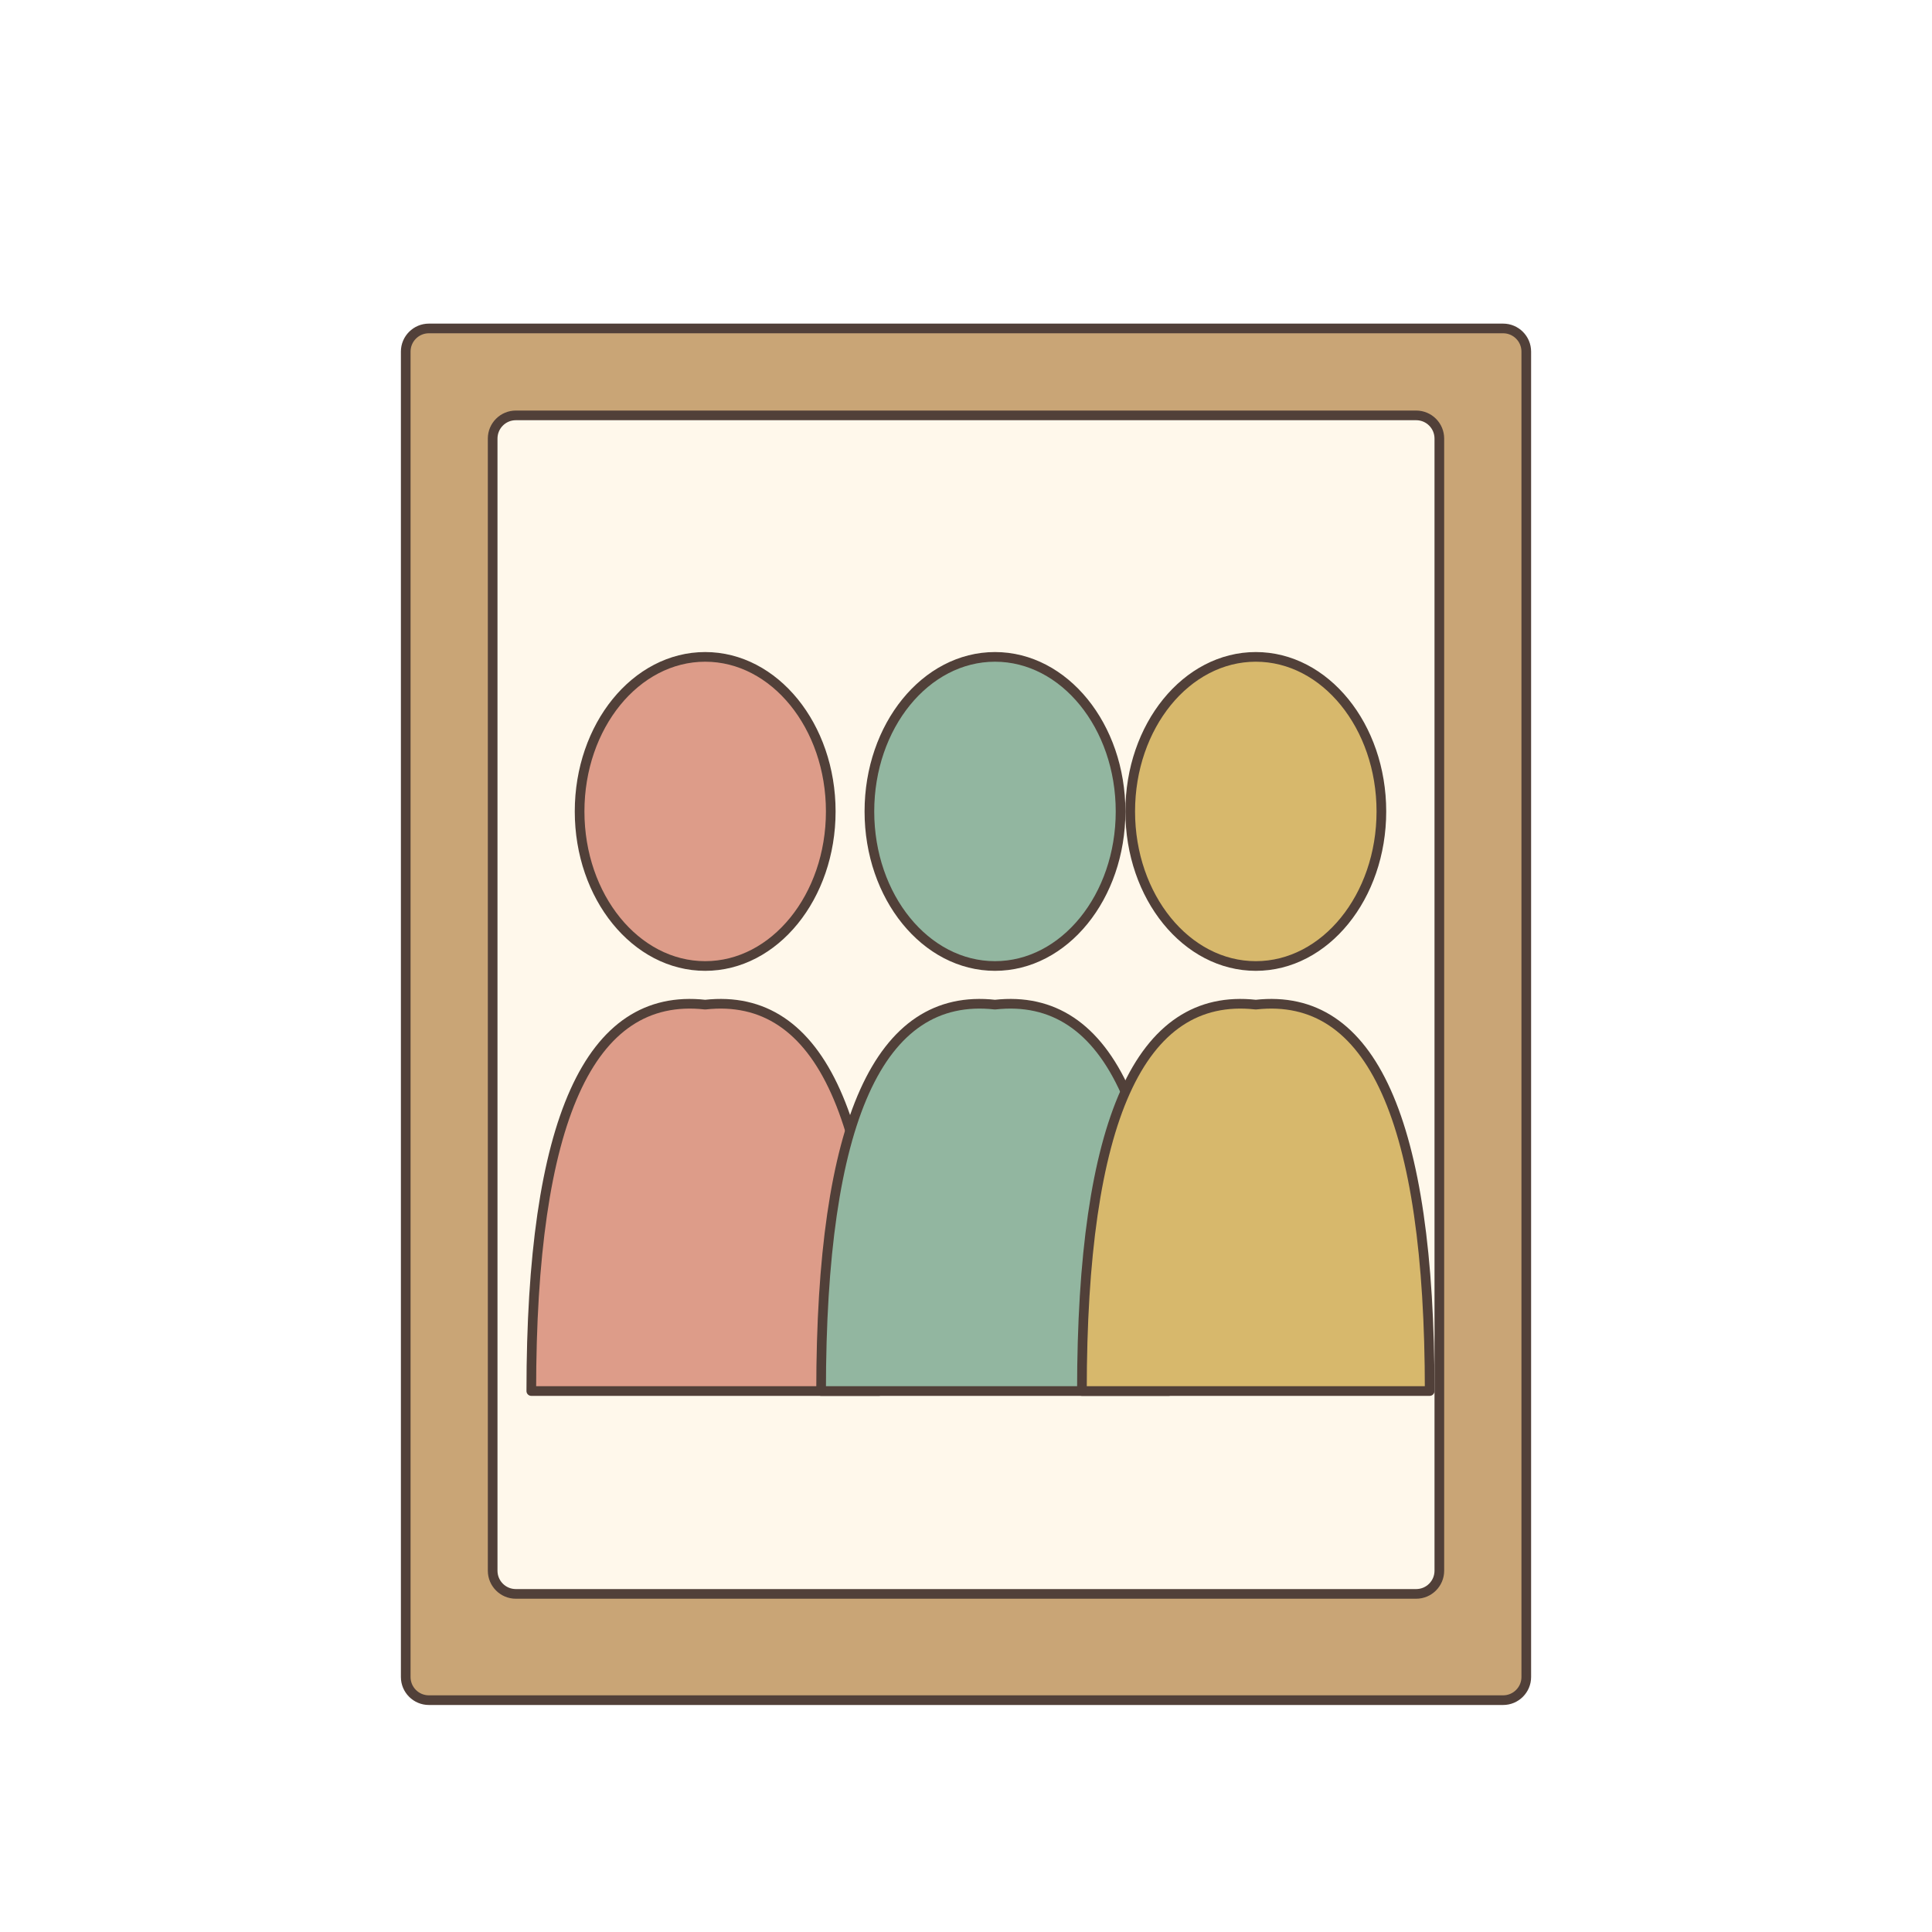
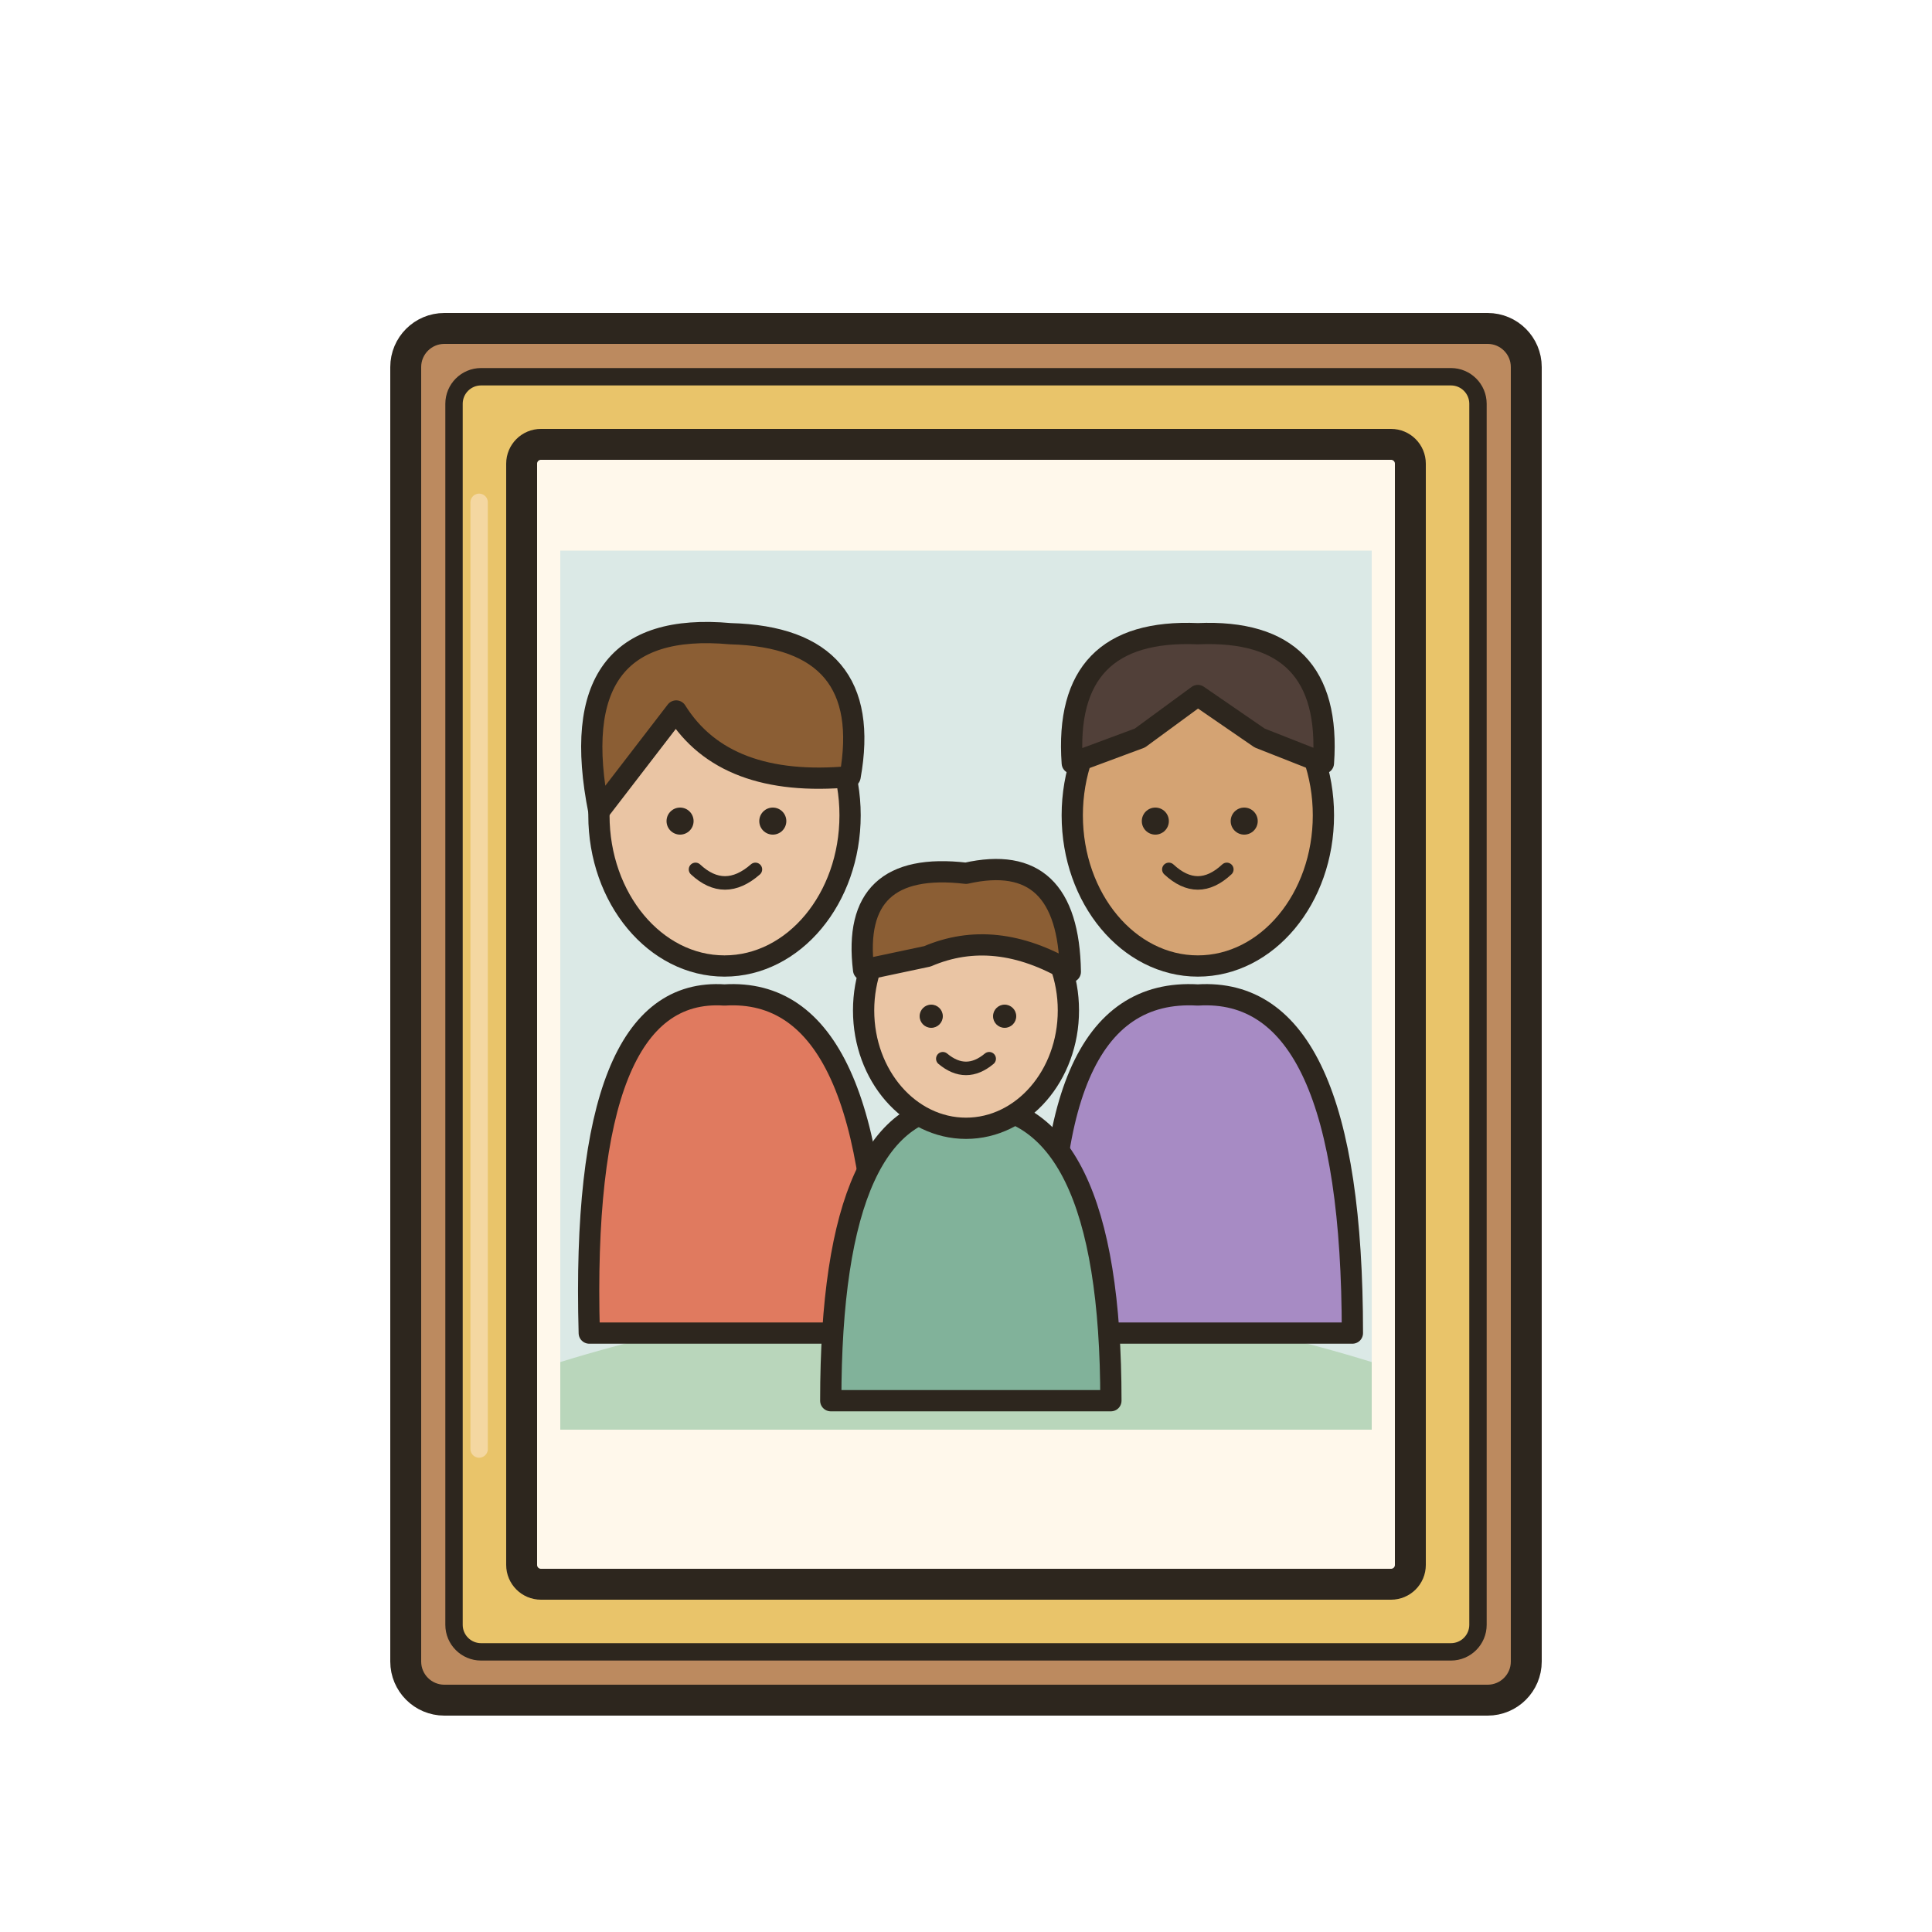
<svg xmlns="http://www.w3.org/2000/svg" viewBox="0 0 1000 1000" data-asset-id="fh_family_frame">
-   <g id="prop" stroke="#514039" stroke-width="5" stroke-linejoin="round" stroke-linecap="round">
-     <rect x="210" y="170" width="580" height="710" rx="12" fill="#c9a576" />
-     <rect x="255" y="215" width="490" height="610" rx="12" fill="#fff8eb" />
-     <ellipse cx="365" cy="420" rx="65" ry="80" fill="#dd9c89" />
-     <path d="M275 720 Q275 510 365 520 Q455 510 455 720 Z" fill="#dd9c89" />
-     <ellipse cx="515" cy="420" rx="65" ry="80" fill="#92b6a0" />
-     <path d="M425 720 Q425 510 515 520 Q605 510 605 720 Z" fill="#92b6a0" />
-     <ellipse cx="650" cy="420" rx="65" ry="80" fill="#d7b86c" />
-     <path d="M560 720 Q560 510 650 520 Q740 510 740 720 Z" fill="#d7b86c" />
+   <g id="prop" stroke="#2d261e" stroke-width="16" stroke-linejoin="round" stroke-linecap="round">
+     <rect x="210" y="170" width="580" height="710" rx="20" fill="#bc8a5f" />
+     <rect x="235" y="195" width="530" height="660" rx="14" fill="#e9c46a" stroke-width="9" />
+     <rect x="270" y="230" width="460" height="590" rx="10" fill="#fff8eb" />
+     <path d="M290 285 H710 V740 H290 Z" fill="#dbe9e6" stroke="none" />
+     <path d="M290 705 Q500 640 710 705 V740 H290 Z" fill="#b9d6bb" stroke="none" />
+     <g stroke-width="11">
+       <path d="M305 690 Q300 510 375 515 Q455 510 455 690 Z" fill="#e07a5f" />
+       <path d="M545 690 Q535 510 620 515 Q700 510 700 690 Z" fill="#a78bc4" />
+       <ellipse cx="375" cy="422" rx="65" ry="78" fill="#eac5a4" />
+       <path d="M310 420 Q290 320 378 328 Q453 330 440 402 Q375 408 350 368 Z" fill="#8b5e34" />
+       <ellipse cx="620" cy="422" rx="65" ry="78" fill="#d4a373" />
+       <path d="M555 395 Q550 325 620 328 Q690 325 685 395 L652 382 L620 360 L590 382 Z" fill="#514039" />
+       <path d="M430 725 Q430 570 500 572 Q575 570 575 725 Z" fill="#81b29a" />
+       <ellipse cx="500" cy="523" rx="53" ry="61" fill="#eac5a4" />
+       <path d="M447 502 Q440 445 500 452 Q553 440 554 503 Q515 480 480 495 Z" fill="#8b5e34" />
+     </g>
+     <g fill="#2d261e" stroke="none">
+       <circle cx="352" cy="425" r="7" />
+       <circle cx="400" cy="425" r="7" />
+       <circle cx="598" cy="425" r="7" />
+       <circle cx="644" cy="425" r="7" />
+       <circle cx="482" cy="526" r="6" />
+       <circle cx="520" cy="526" r="6" />
+     </g>
+     <path d="M360 450 Q375 464 391 450 M605 450 Q620 464 635 450 M488 548 Q500 558 512 548" fill="none" stroke-width="7" />
+     <path d="M248 260 V750" fill="none" stroke="#f4d7a1" stroke-width="9" />
  </g>
</svg>
